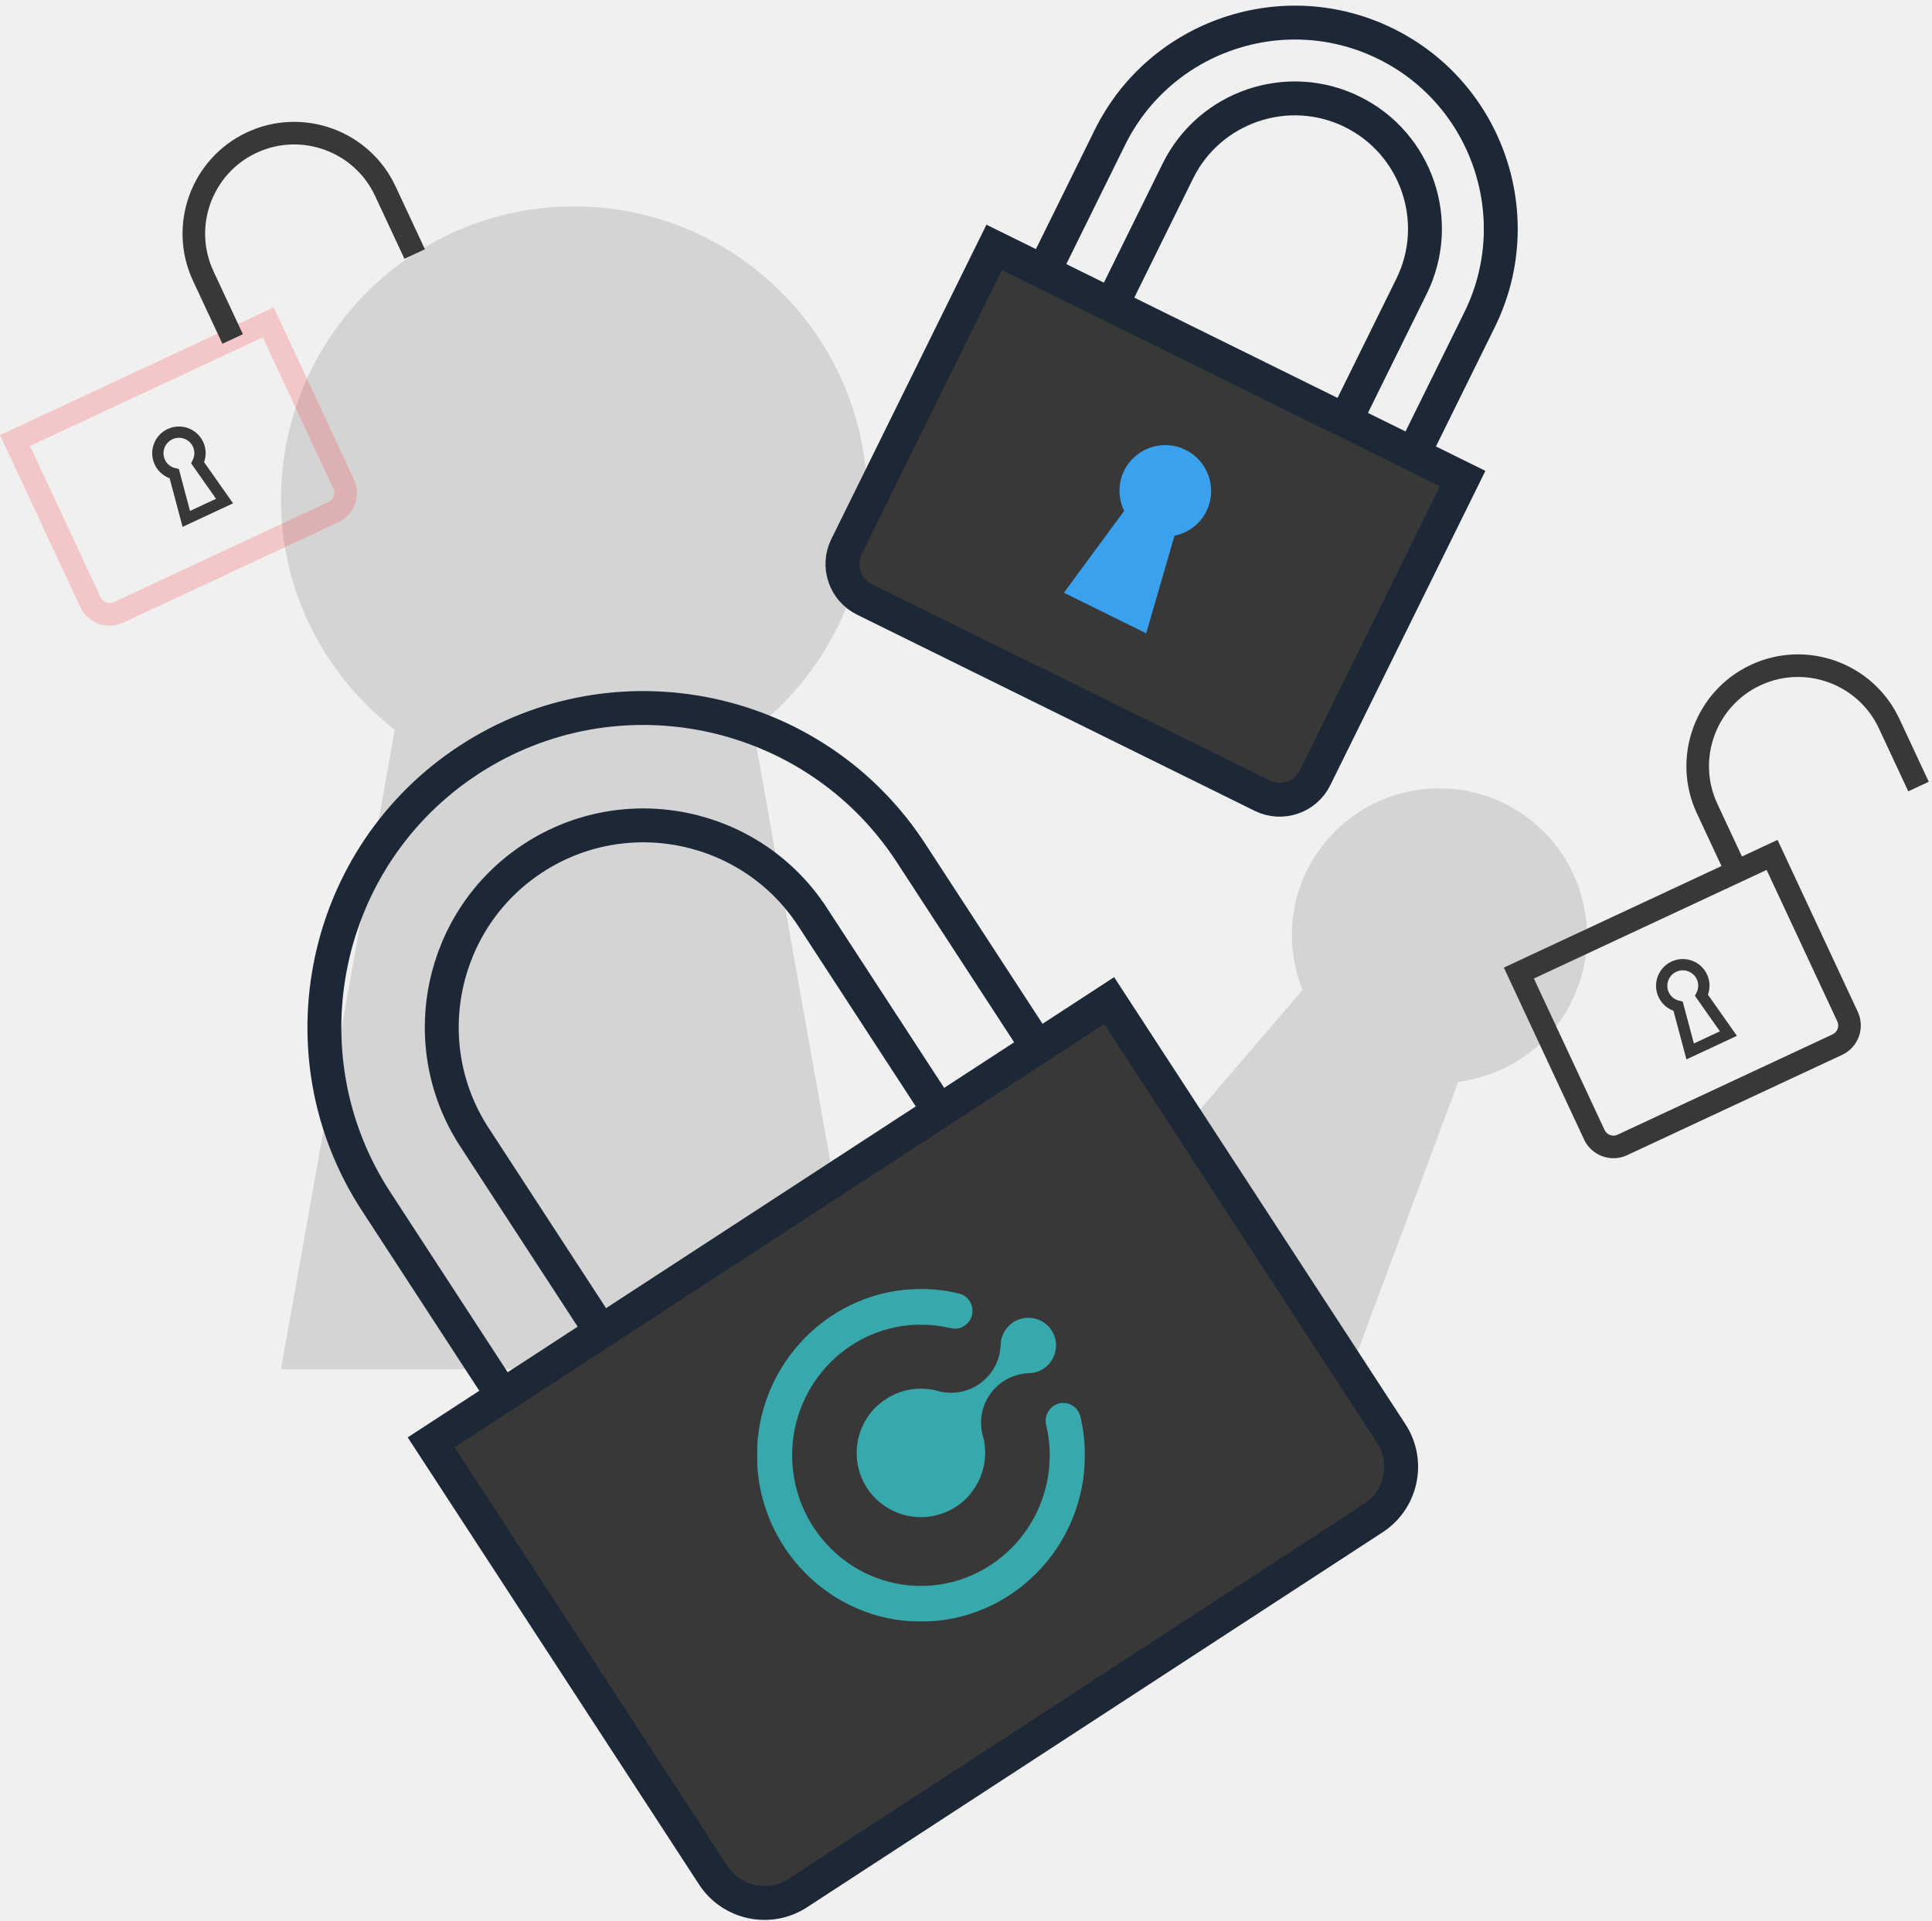
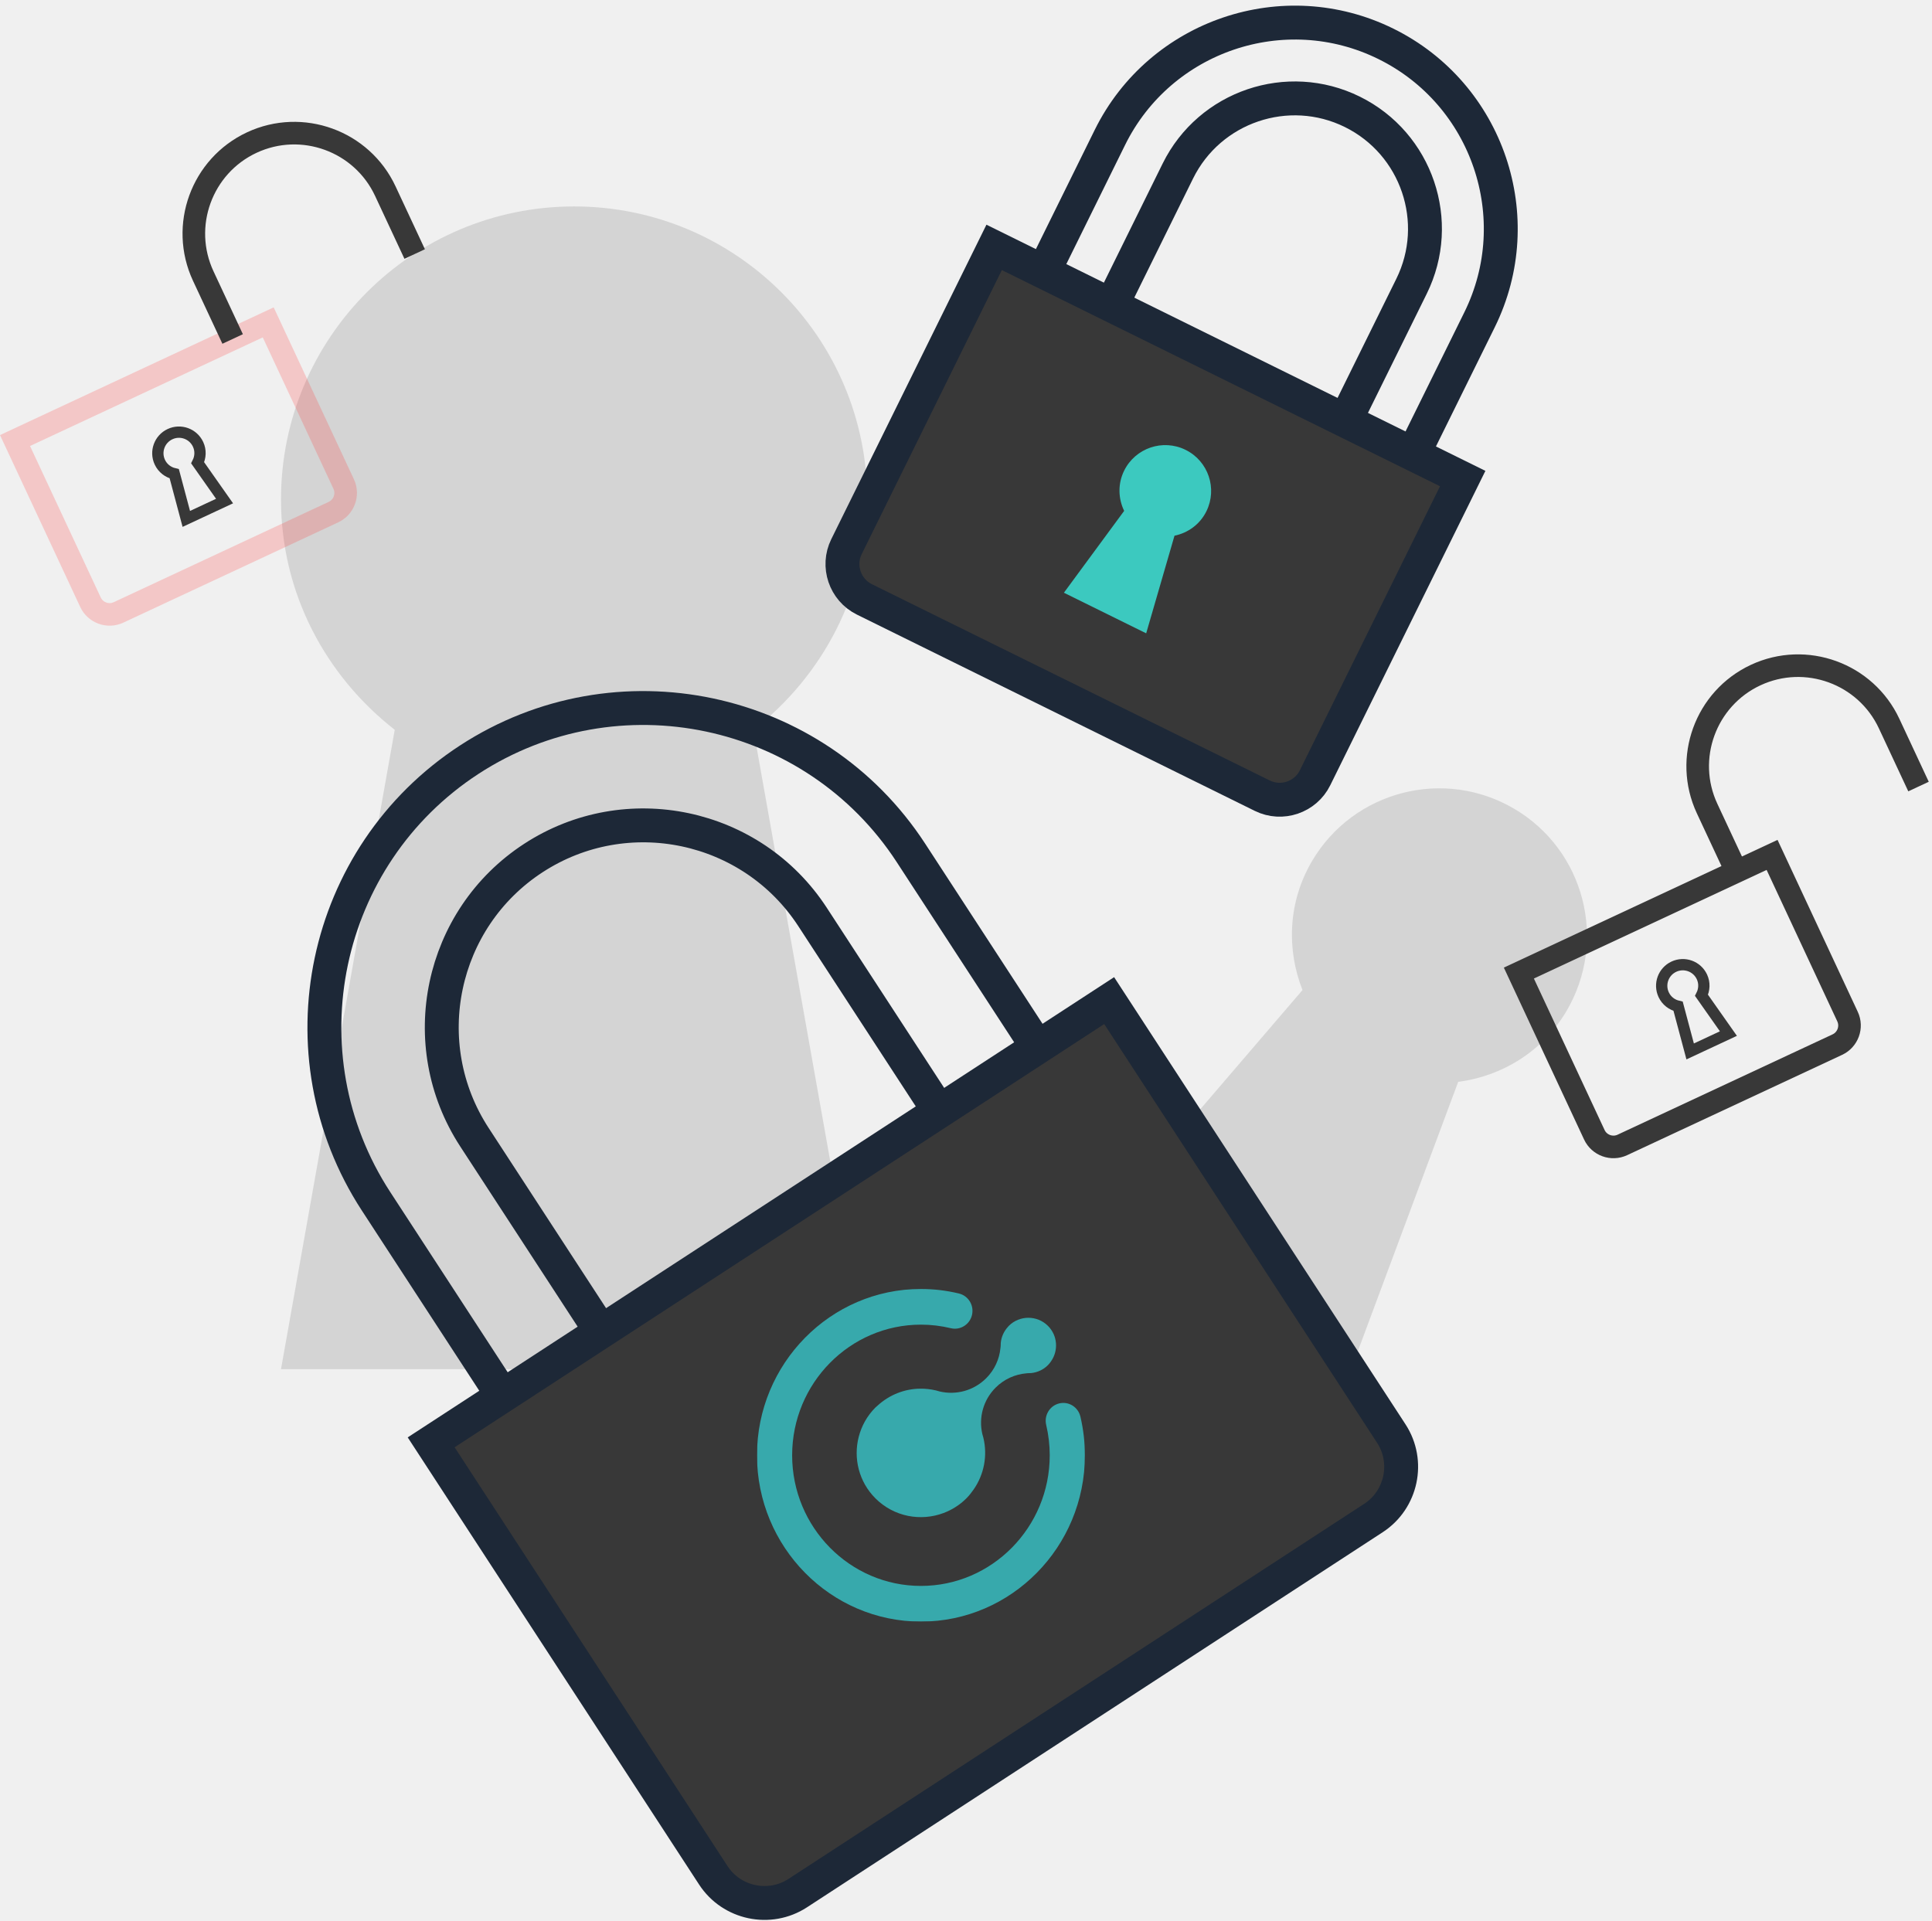
<svg xmlns="http://www.w3.org/2000/svg" xmlns:xlink="http://www.w3.org/1999/xlink" width="171px" height="170px" viewBox="0 0 171 170" version="1.1">
  <defs>
    <polygon id="path-1" points="0 0.096 29.024 0.096 29.024 29.54 0 29.54" />
  </defs>
  <g id="Setup" stroke="none" stroke-width="1" fill="none" fill-rule="evenodd">
    <g id="Log-back-in-2" transform="translate(-102, -91)">
      <g id="logs" transform="translate(103, 93)">
        <path d="M75.76,42.218 C75.76,27.889 64.144,16.273 49.815,16.273 C35.487,16.273 23.87,27.889 23.87,42.218 C23.87,50.534 27.853,57.853 33.938,62.6 L23.87,119.197 L75.76,119.197 L65.692,62.6 C71.777,57.853 75.76,50.534 75.76,42.218" id="Fill-1" fill="#383838" opacity="0.15" />
        <path d="M137.65,87.494 C141.317,81.274 139.249,73.261 133.029,69.594 C126.81,65.927 118.796,67.995 115.129,74.215 C113.001,77.825 112.856,82.02 114.282,85.638 L95.429,107.626 L117.951,120.905 L128.064,93.764 C131.921,93.261 135.522,91.103 137.65,87.494" id="Fill-3" fill="#383838" opacity="0.15" />
        <path d="M104.797,112.124 L96.09,117.797 L70.917,79.165 C65.542,70.915 54.457,68.576 46.206,73.952 C37.955,79.329 35.616,90.414 40.992,98.663 L66.164,137.296 L57.457,142.97 L32.284,104.337 C23.78,91.286 27.48,73.75 40.532,65.245 C53.585,56.741 71.121,60.44 79.625,73.491 L104.797,112.124 Z" id="Stroke-5" stroke="#1D2837" stroke-width="3" />
        <path d="M120.569,132.368 L69.605,165.575 C67.117,167.196 63.756,166.487 62.135,163.999 L37.162,125.672 L97.171,86.571 L122.145,124.899 C123.765,127.386 123.056,130.747 120.569,132.368" id="Fill-7" fill="#383838" />
        <path d="M120.569,132.368 L69.605,165.575 C67.117,167.196 63.756,166.487 62.135,163.999 L37.162,125.672 L97.171,86.571 L122.145,124.899 C123.765,127.386 123.056,130.747 120.569,132.368 Z" id="Stroke-9" stroke="#1D2837" stroke-width="3" />
        <g id="komodo-icon" transform="translate(80.55882, 127) rotate(-360) translate(-80.55882, -127) translate(66, 112)">
          <g id="Group-3">
            <mask id="mask-2" fill="white">
              <use xlink:href="#path-1" />
            </mask>
            <g id="Clip-2" />
            <path d="M14.512,29.54 C6.51,29.54 -3.85664199e-05,22.935 -3.85664199e-05,14.818 C-3.85664199e-05,6.7 6.51,0.096 14.512,0.096 C15.638,0.096 16.77,0.231 17.876,0.498 C18.713,0.699 19.229,1.551 19.031,2.399 C18.832,3.247 17.994,3.771 17.157,3.57 C16.286,3.36 15.396,3.254 14.512,3.254 C8.226,3.254 3.112,8.441 3.112,14.818 C3.112,21.194 8.226,26.382 14.512,26.382 C20.797,26.382 25.911,21.194 25.911,14.818 C25.911,13.919 25.806,13.014 25.597,12.128 C25.398,11.28 25.915,10.429 26.751,10.227 C27.588,10.024 28.426,10.548 28.626,11.397 C28.89,12.522 29.024,13.673 29.024,14.818 C29.024,22.935 22.513,29.54 14.512,29.54" id="Fill-1" fill="#37A9AC" mask="url(#mask-2)" />
          </g>
          <path d="M25.756,3.366 C24.797,2.407 23.243,2.407 22.284,3.366 C22.263,3.387 22.248,3.412 22.227,3.434 C21.842,3.848 21.621,4.361 21.576,4.888 L21.576,4.891 C21.576,4.977 21.572,5.063 21.568,5.151 C21.564,5.211 21.555,5.27 21.549,5.329 C21.453,6.304 21.034,7.251 20.288,7.997 C19.173,9.112 17.609,9.505 16.177,9.171 C16.066,9.146 15.955,9.115 15.847,9.08 C15.38,8.967 14.901,8.915 14.423,8.922 C13.068,8.941 11.724,9.452 10.659,10.434 C10.602,10.487 10.54,10.531 10.486,10.586 C9.738,11.334 9.248,12.238 9.003,13.193 C8.52,15.077 9.01,17.158 10.486,18.632 C12.118,20.265 14.496,20.692 16.525,19.925 C17.257,19.648 17.944,19.22 18.533,18.631 C18.775,18.389 18.981,18.126 19.17,17.854 C20.115,16.5 20.411,14.83 20.041,13.282 C20.007,13.179 19.981,13.076 19.956,12.973 C19.952,12.957 19.947,12.942 19.943,12.926 C19.616,11.499 20.009,9.941 21.121,8.83 C21.884,8.066 22.859,7.646 23.856,7.562 C23.889,7.559 23.921,7.554 23.953,7.552 C24.046,7.546 24.138,7.542 24.231,7.542 C24.237,7.542 24.247,7.542 24.253,7.542 C24.802,7.491 25.335,7.255 25.755,6.836 C25.854,6.736 25.937,6.627 26.016,6.516 C26.697,5.558 26.614,4.224 25.756,3.366" id="Fill-4" fill="#37A9AC" />
        </g>
        <path d="M28.52,43.327 L9.487,52.211 C8.559,52.644 7.444,52.239 7.01,51.31 L0.329,36.996 L22.74,26.536 L29.421,40.85 C29.854,41.779 29.449,42.893 28.52,43.327 Z" id="Stroke-13" stroke="#FE383838" stroke-width="2" />
        <path d="M35.703,20.486 L33.102,14.914 C31.029,10.473 25.729,8.546 21.286,10.619 C16.844,12.693 14.917,17.993 16.99,22.435 L19.591,28.006" id="Stroke-15" stroke="#383838" stroke-width="2" />
        <path d="M16.531,37.331 C16.095,36.396 14.984,35.993 14.049,36.429 C13.114,36.865 12.71,37.976 13.147,38.911 C13.4,39.453 13.882,39.81 14.424,39.934 L15.49,43.932 L18.875,42.352 L16.495,38.967 C16.747,38.472 16.784,37.873 16.531,37.331 Z" id="Stroke-17" stroke="#383838" />
        <path d="M116.779,53.008 L110.761,50.039 L123.934,23.34 C126.748,17.64 124.397,10.713 118.695,7.899 C112.993,5.085 106.066,7.436 103.253,13.136 L90.08,39.836 L84.063,36.867 L97.236,10.168 C101.686,1.147 112.644,-2.57 121.664,1.881 C130.685,6.332 134.402,17.291 129.952,26.309 L116.779,53.008 Z" id="Stroke-19" stroke="#1D2837" stroke-width="3" />
        <path d="M110.726,68.433 L75.505,51.056 C73.786,50.207 73.074,48.107 73.922,46.388 L86.991,19.899 L128.463,40.361 L115.393,66.85 C114.546,68.569 112.445,69.281 110.726,68.433" id="Fill-21" fill="#383838" />
        <path d="M110.726,68.433 L75.505,51.056 C73.786,50.207 73.074,48.107 73.922,46.388 L86.991,19.899 L128.463,40.361 L115.393,66.85 C114.546,68.569 112.445,69.281 110.726,68.433 Z" id="Stroke-23" stroke="#1D2837" stroke-width="3" />
-         <path d="M105.778,43.257 C106.77,41.246 105.945,38.812 103.934,37.82 C101.923,36.827 99.488,37.653 98.496,39.664 C97.921,40.831 97.973,42.134 98.498,43.222 L93.166,50.467 L100.448,54.06 L102.954,45.42 C104.137,45.175 105.202,44.424 105.778,43.257" id="Fill-25" fill="#39a1ee" />
+         <path d="M105.778,43.257 C106.77,41.246 105.945,38.812 103.934,37.82 C101.923,36.827 99.488,37.653 98.496,39.664 C97.921,40.831 97.973,42.134 98.498,43.222 L93.166,50.467 L100.448,54.06 L102.954,45.42 C104.137,45.175 105.202,44.424 105.778,43.257" id="Fill-25" fill="#3CC9BF" />
        <path d="M161.625,90.465 L142.592,99.348 C141.663,99.782 140.548,99.377 140.114,98.448 L133.434,84.134 L155.845,73.674 L162.525,87.988 C162.959,88.917 162.554,90.031 161.625,90.465 Z" id="Stroke-27" stroke="#383838" stroke-width="2" />
        <path d="M168.807,67.624 L166.206,62.052 C164.133,57.611 158.833,55.684 154.391,57.757 C149.949,59.831 148.022,65.131 150.095,69.573 L152.696,75.144" id="Stroke-29" stroke="#383838" stroke-width="2" />
        <path d="M149.636,84.469 C149.199,83.534 148.088,83.132 147.154,83.567 C146.219,84.004 145.815,85.115 146.251,86.049 C146.504,86.593 146.988,86.948 147.529,87.073 L148.595,91.07 L151.98,89.49 L149.6,86.106 C149.852,85.611 149.889,85.011 149.636,84.469 Z" id="Stroke-31" stroke="#383838" />
      </g>
    </g>
  </g>
</svg>
